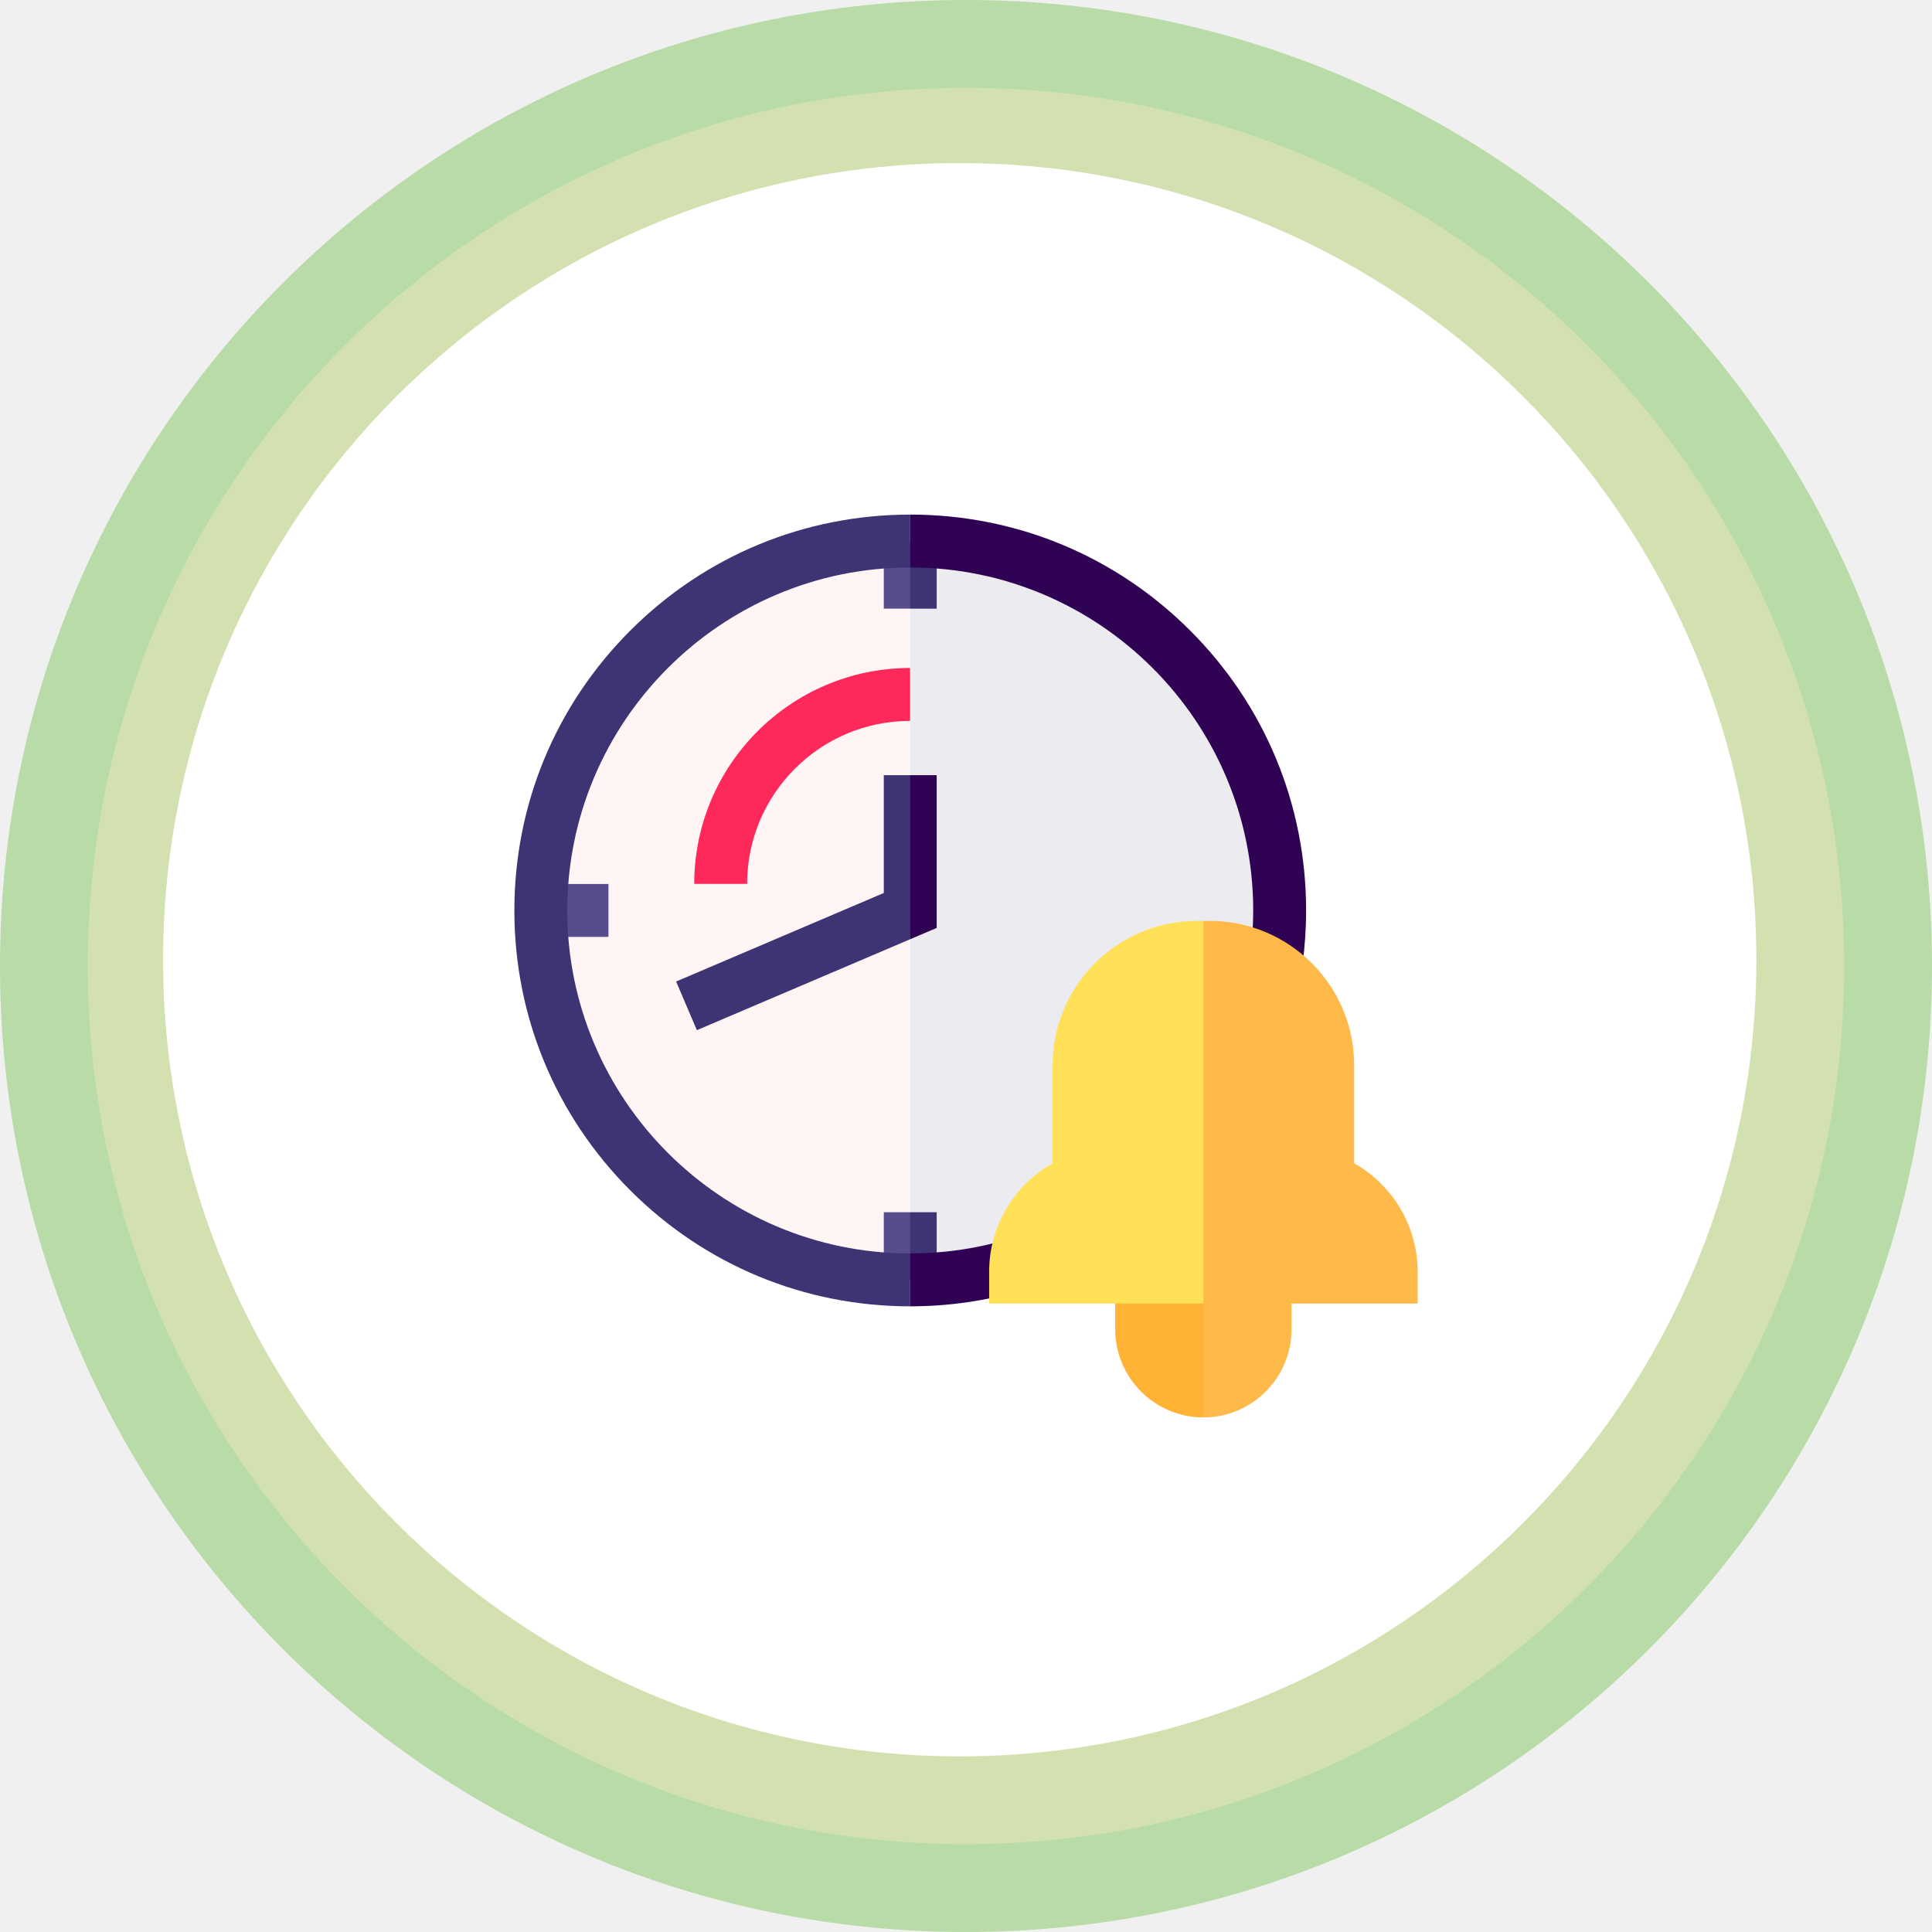
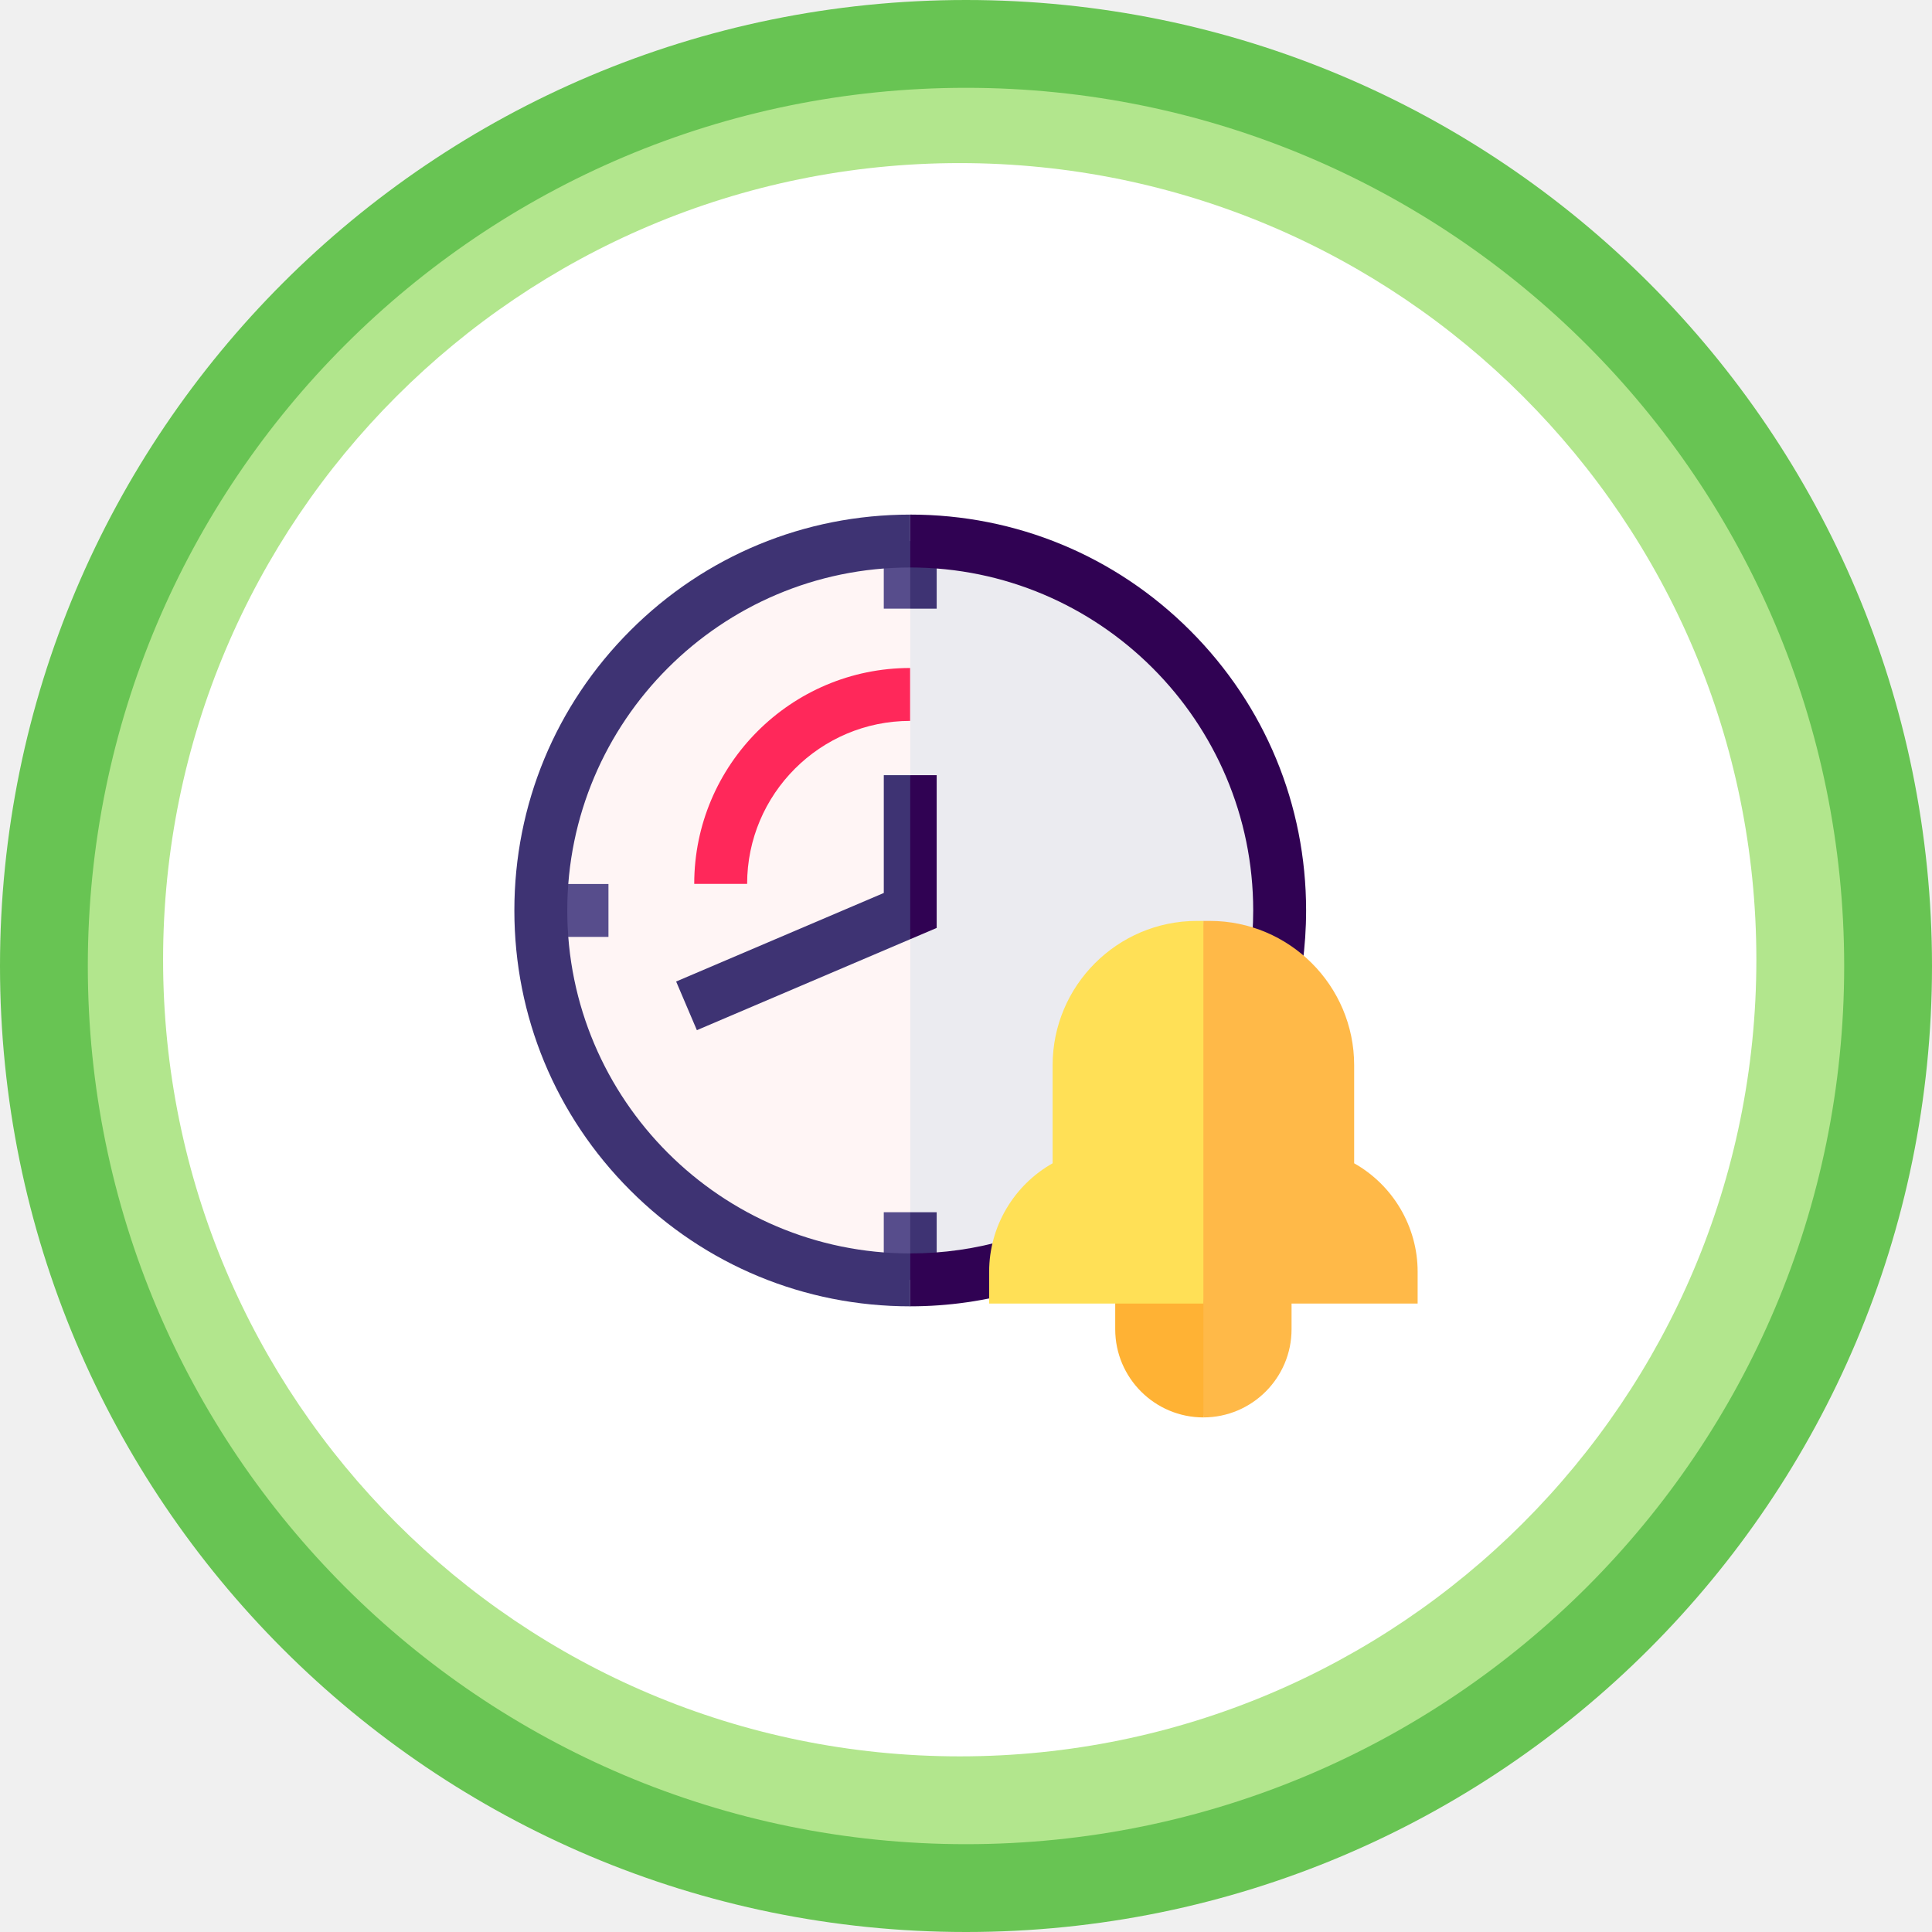
<svg xmlns="http://www.w3.org/2000/svg" width="154" height="154" viewBox="0 0 154 154" fill="none">
-   <circle cx="77" cy="77" r="77" fill="#B8DBA7" />
-   <circle cx="77" cy="77" r="70" fill="#D3E1B1" />
-   <circle cx="76.5" cy="76.5" r="63.5" fill="white" />
+   <path d="M77 154C119.526 154 154 119.526 154 77C154 34.474 119.526 0 77 0C34.474 0 0 34.474 0 77C0 119.526 34.474 154 77 154Z" fill="#68C453" />
+   <path d="M77 147C115.66 147 147 115.66 147 77C147 38.34 115.66 7 77 7C38.34 7 7 38.34 7 77C7 115.66 38.34 147 77 147Z" fill="#B2E68D" />
+   <path d="M76.5 140C111.57 140 140 111.57 140 76.5C140 41.43 111.57 13 76.5 13C41.43 13 13 41.43 13 76.5C13 111.57 41.43 140 76.5 140Z" fill="white" />
  <path d="M43.108 72.573C43.108 88.835 56.292 102.019 72.555 102.019L75.155 72.081L72.555 43.126C56.292 43.126 43.108 56.31 43.108 72.573Z" fill="#FFF5F5" />
  <path d="M72.555 43.126V102.019C75.46 102.019 78.267 101.598 80.918 100.815L101.731 76.578C101.91 75.269 102.001 73.931 102.001 72.573C102.001 56.31 88.818 43.126 72.555 43.126Z" fill="#EBEBF0" />
  <path d="M43.108 70.464H48.5V74.681H43.108V70.464Z" fill="#574D8C" />
-   <path d="M70.447 61.789V71.179L53.894 78.237L55.548 82.115L72.555 74.864L73.469 67.302L72.555 61.789H70.447Z" fill="#3E3373" />
+   <path d="M70.447 61.789V71.179L53.895 78.237L55.548 82.115L72.555 74.864L73.469 67.302L72.555 61.789H70.447Z" fill="#3E3373" />
  <path d="M74.663 61.789H72.555V74.864L74.663 73.966V61.789Z" fill="#300253" />
-   <path d="M70.447 43.126V48.518H72.555L73.328 45.515L72.555 43.126H70.447Z" fill="#574D8C" />
+   <path d="M70.446 43.126V48.518H72.555L73.328 45.515L72.555 43.126H70.446Z" fill="#574D8C" />
  <path d="M72.555 43.126H74.663V48.518H72.555V43.126Z" fill="#3E3373" />
-   <path d="M70.447 102.019H72.555L74.031 99.349L72.555 96.627H70.447V102.019Z" fill="#574D8C" />
+   <path d="M70.446 102.019H72.555L74.031 99.348L72.555 96.627H70.446V102.019Z" fill="#574D8C" />
  <path d="M72.555 96.627H74.663V102.019H72.555V96.627Z" fill="#3E3373" />
  <path d="M50.242 50.261C44.282 56.221 41 64.145 41 72.573C41 81.002 44.282 88.926 50.242 94.886C56.202 100.846 64.126 104.128 72.555 104.128V99.912C57.48 99.912 45.217 87.648 45.217 72.573C45.217 57.499 57.48 45.235 72.555 45.235V41.019C64.126 41.019 56.202 44.301 50.242 50.261Z" fill="#3E3373" />
-   <path d="M81.516 102.836L80.32 98.793C77.811 99.534 75.198 99.911 72.555 99.911V104.127C75.603 104.127 78.618 103.693 81.516 102.836Z" fill="#300253" />
-   <path d="M94.868 50.26C88.908 44.3 80.984 41.018 72.555 41.018V45.234C87.629 45.234 99.893 57.498 99.893 72.573C99.893 73.818 99.809 75.07 99.642 76.294L103.821 76.862C104.013 75.451 104.11 74.008 104.11 72.573C104.11 64.144 100.828 56.22 94.868 50.26Z" fill="#300253" />
+   <path d="M81.516 102.836L80.32 98.793C77.811 99.535 75.198 99.911 72.555 99.911V104.127C75.603 104.127 78.618 103.693 81.516 102.836Z" fill="#300253" />
+   <path d="M94.868 50.26C88.908 44.3 80.984 41.018 72.555 41.018V45.234C87.629 45.234 99.893 57.498 99.893 72.573C99.893 73.818 99.808 75.07 99.642 76.294L103.821 76.862C104.013 75.451 104.11 74.008 104.11 72.573C104.11 64.144 100.828 56.22 94.868 50.26Z" fill="#300253" />
  <path d="M88.894 103.373V105.955C88.894 109.83 92.047 112.982 95.922 112.982L97.222 107.641L95.922 103.373H88.894Z" fill="#FFB234" />
  <path d="M95.922 103.373V112.982C99.797 112.982 102.95 109.83 102.95 105.955V103.373H95.922Z" fill="#FFB948" />
-   <path d="M95.407 73.406C89.065 73.406 83.905 78.566 83.905 84.908V92.726C80.828 94.454 78.845 97.76 78.845 101.361V103.906H95.922L97.785 88.947L95.922 73.406H95.407Z" fill="#FFE056" />
-   <path d="M113 101.361C113 97.76 111.017 94.454 107.94 92.726V84.908C107.94 78.566 102.78 73.406 96.438 73.406H95.922V103.906H113V101.361Z" fill="#FFB948" />
-   <path d="M59.553 70.454H55.337C55.337 60.966 63.056 53.246 72.545 53.246V57.463C65.381 57.463 59.553 63.291 59.553 70.454Z" fill="#FF285A" />
+   <path d="M95.407 73.406C89.065 73.406 83.905 78.566 83.905 84.909V92.726C80.828 94.455 78.845 97.76 78.845 101.361V103.906H95.922L97.785 88.948L95.922 73.406H95.407Z" fill="#FFE056" />
+   <path d="M113 101.361C113 97.76 111.017 94.455 107.94 92.726V84.909C107.94 78.566 102.78 73.406 96.438 73.406H95.922V103.906H113V101.361Z" fill="#FFB948" />
+   <path d="M59.554 70.454H55.337C55.337 60.966 63.056 53.246 72.545 53.246V57.463C65.382 57.463 59.554 63.291 59.554 70.454Z" fill="#FF285A" />
</svg>
